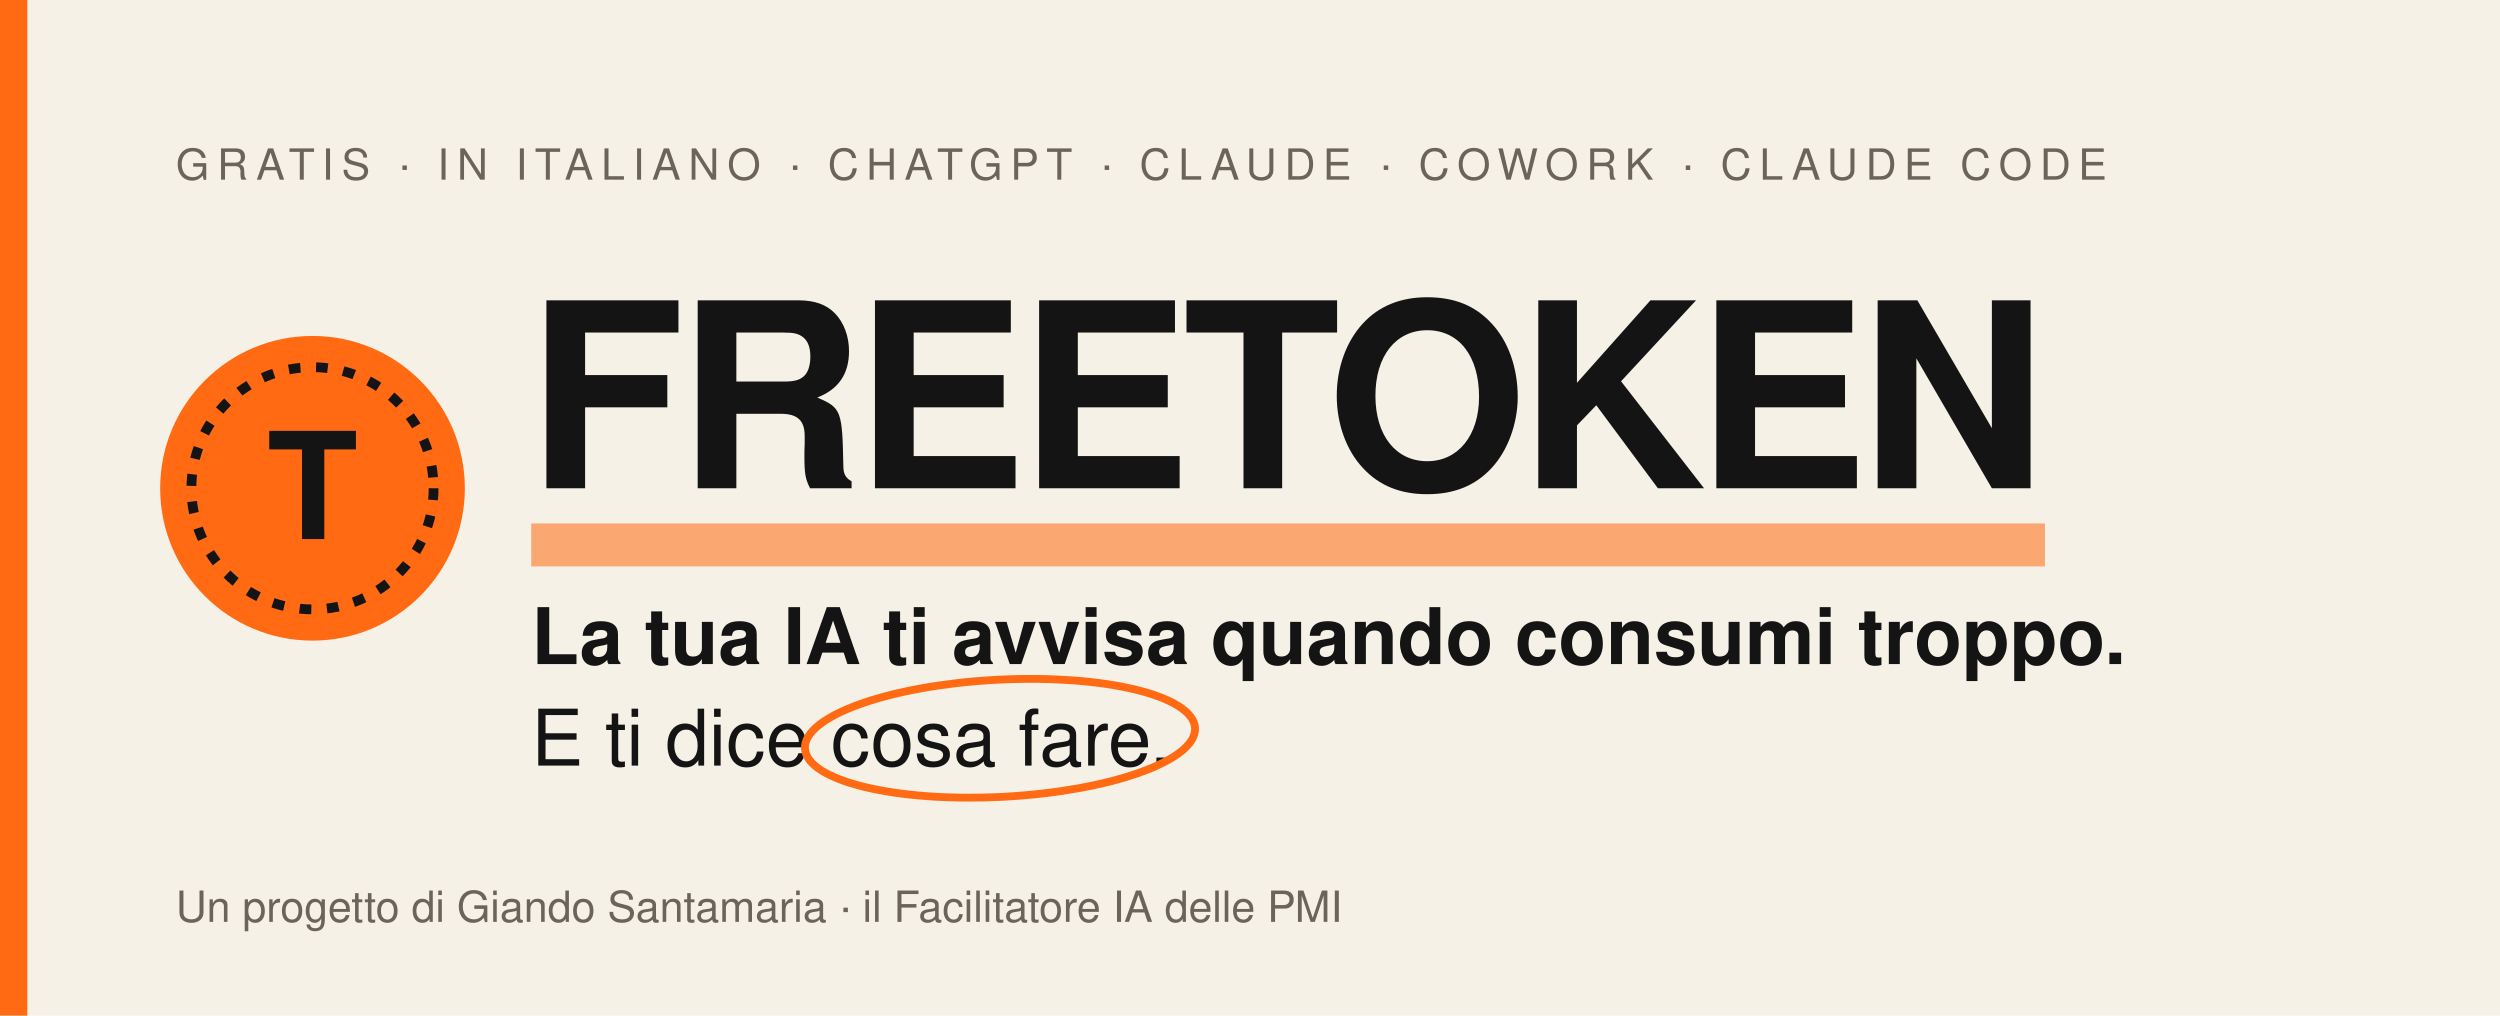
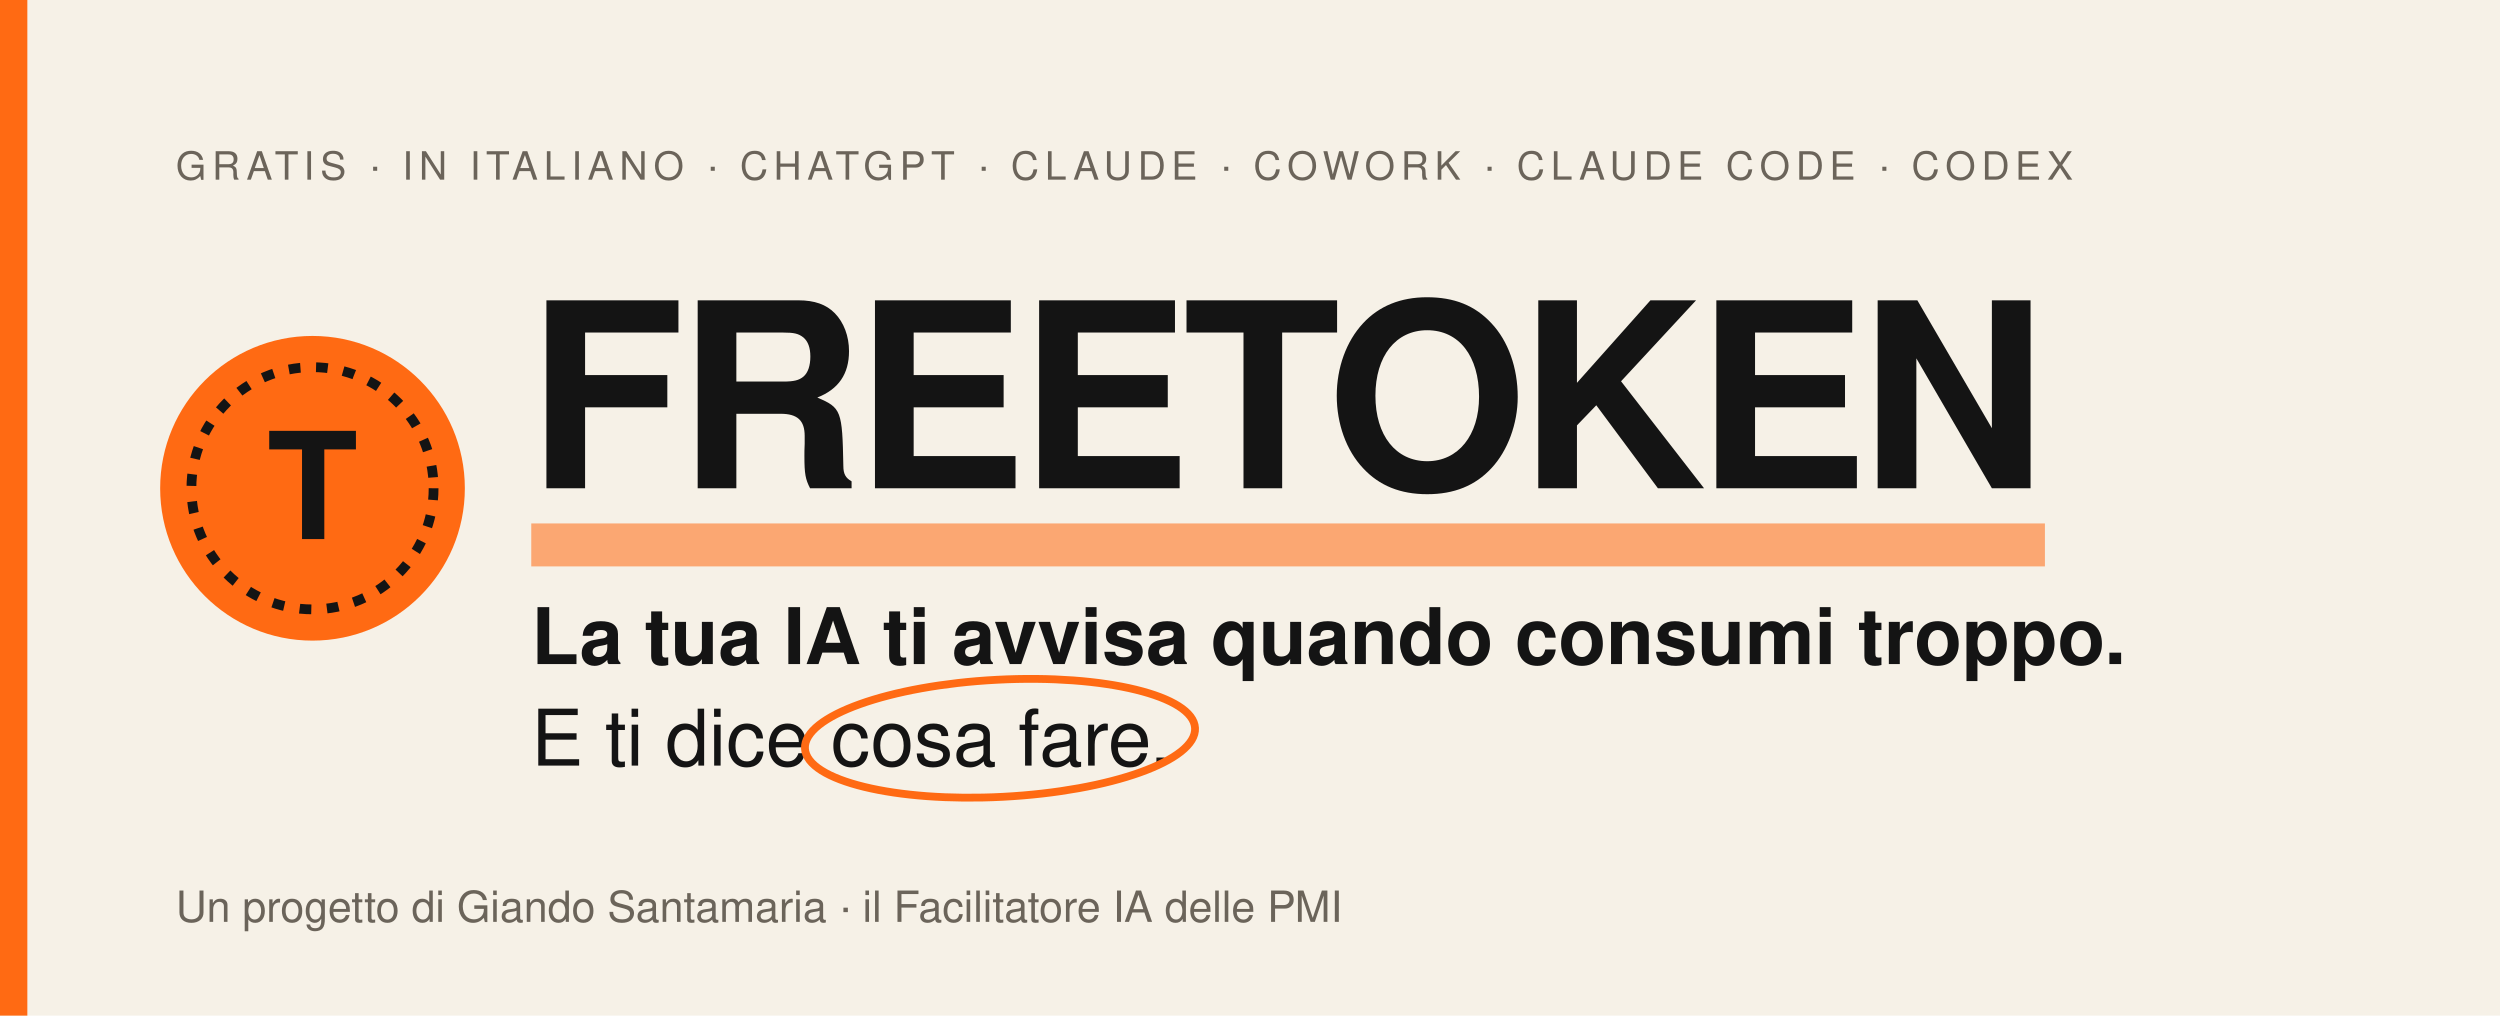
<svg xmlns="http://www.w3.org/2000/svg" width="1280" height="520" viewBox="0 0 1280 520">
  <rect width="1280" height="520" fill="#f6f1e7" />
  <rect x="0" y="0" width="14" height="520" fill="#ff6a13" />
  <g font-family="Helvetica, Arial, sans-serif">
-     <text x="90" y="92" font-size="22" letter-spacing="4" fill="#6b645a">GRATIS · IN ITALIANO · CHATGPT · CLAUDE · COWORK · CLAUDE CODE</text>
+     <text x="90" y="92" font-size="20" letter-spacing="3" fill="#6b645a">GRATIS · IN ITALIANO · CHATGPT · CLAUDE · COWORK · CLAUDE CODE · CODEX</text>
    <circle cx="160" cy="250" r="78" fill="#ff6a13" />
    <circle cx="160" cy="250" r="62" fill="none" stroke="#141414" stroke-width="5" stroke-dasharray="6 8" />
    <text x="160" y="276" font-size="76" font-weight="900" text-anchor="middle" fill="#141414">T</text>
    <text x="270" y="250" font-size="132" font-weight="900" fill="#141414" letter-spacing="-4">FREETOKEN</text>
    <rect x="272" y="268" width="775" height="22" fill="#ff6a13" opacity=".55" />
    <text x="272" y="340" font-size="40" font-weight="700" fill="#141414">La tua IA ti avvisa quando consumi troppo.</text>
    <text x="272" y="392" font-size="40" fill="#141414">E ti dice cosa fare.</text>
    <ellipse cx="512" cy="378" rx="100" ry="30" fill="none" stroke="#ff6a13" stroke-width="4" transform="rotate(-3 512 378)" />
    <text x="90" y="472" font-size="22" fill="#6b645a">Un progetto di Giando Santamaria · il Facilitatore IA delle PMI</text>
  </g>
</svg>
